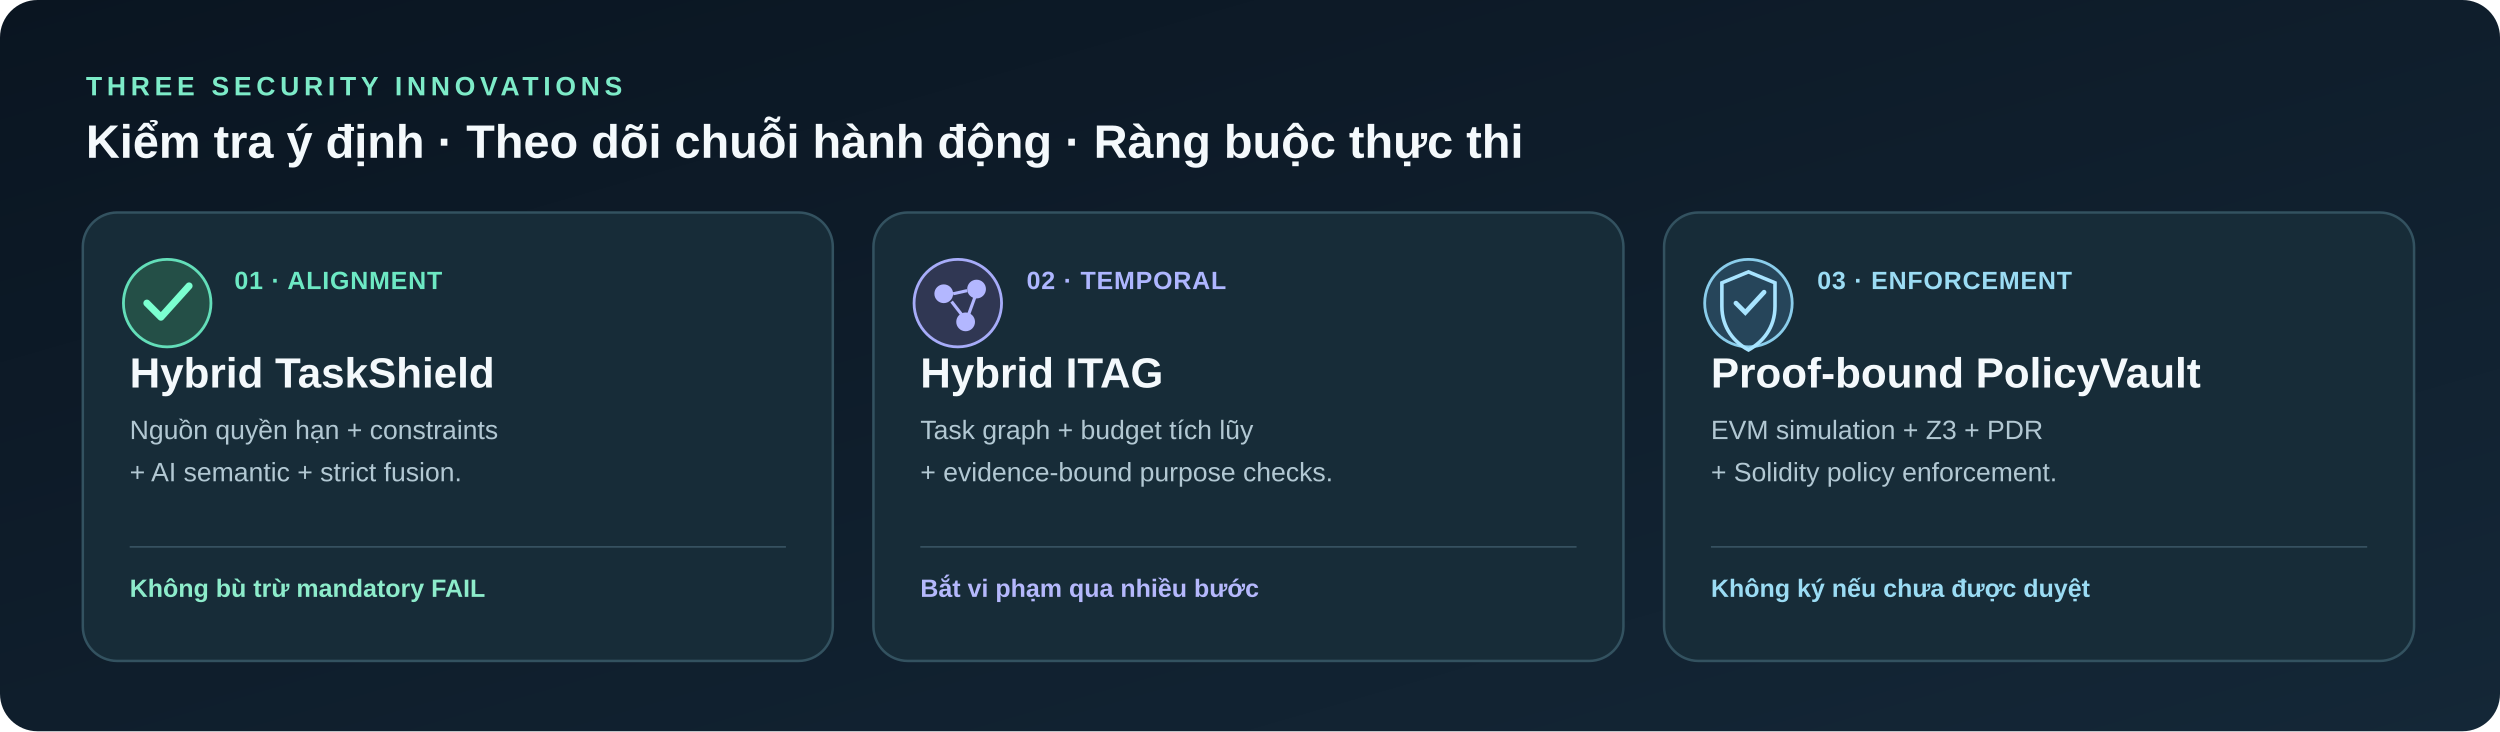
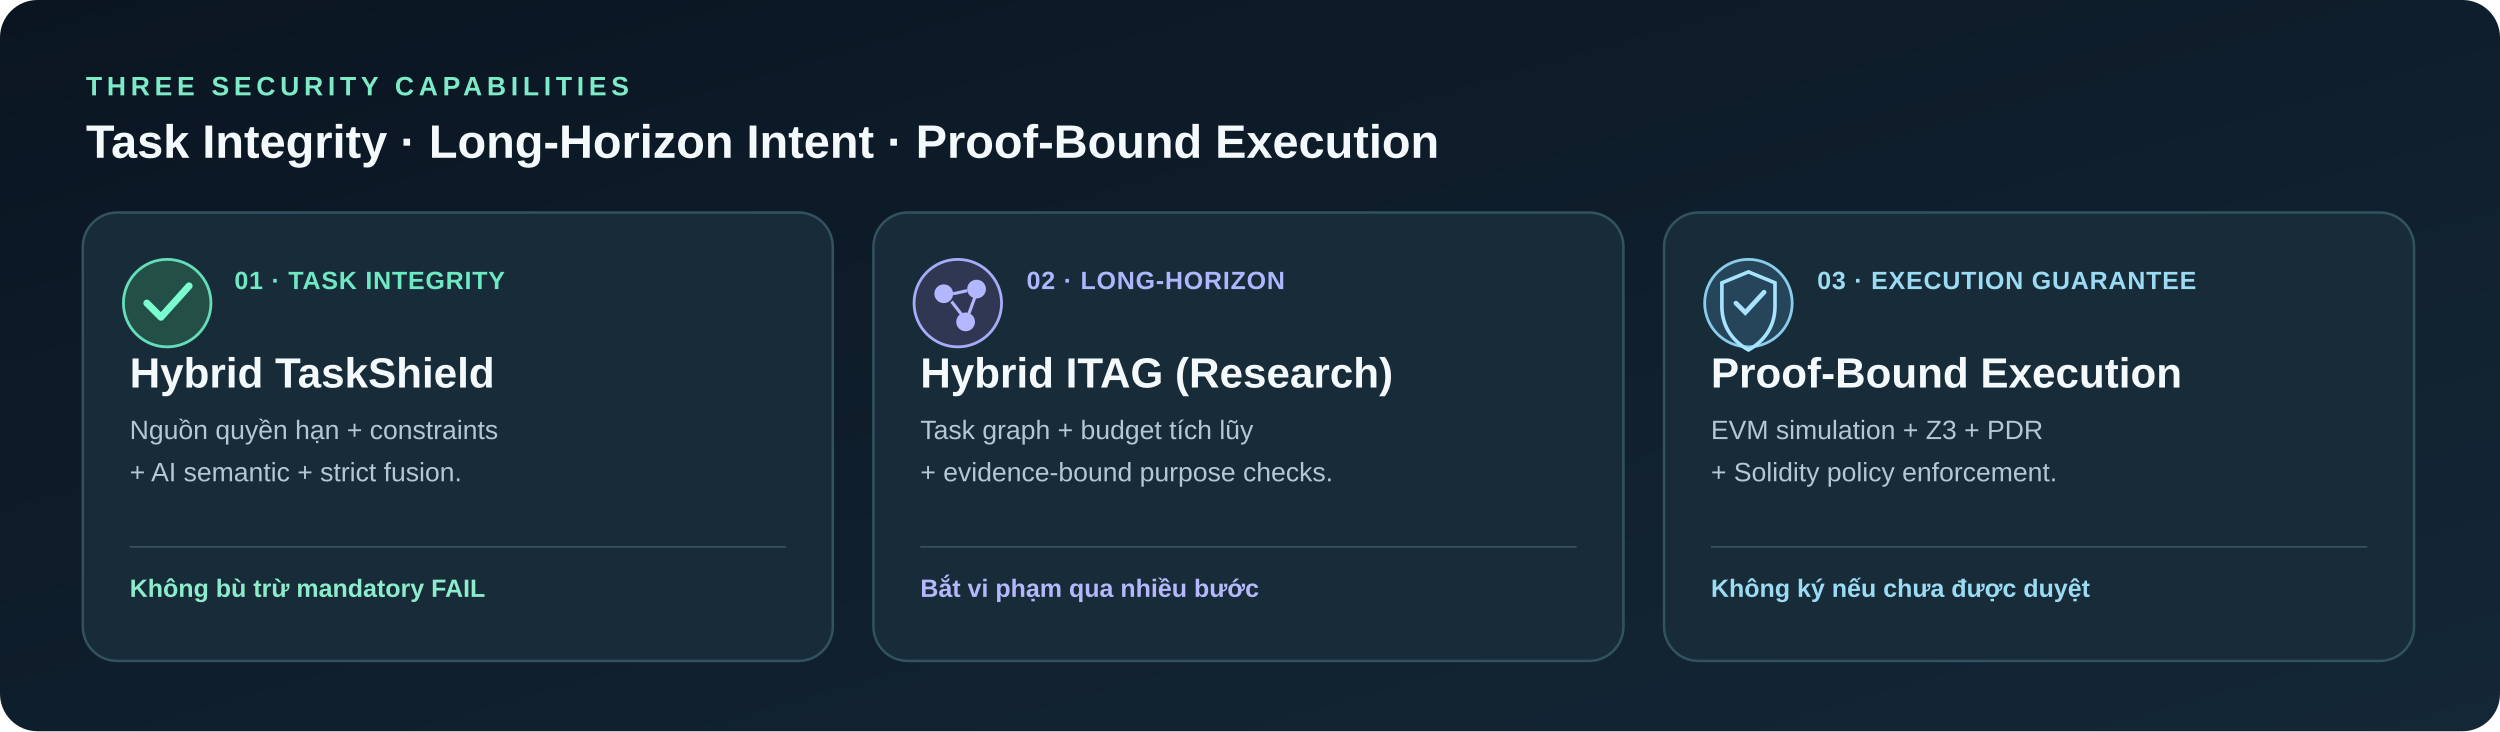
<svg xmlns="http://www.w3.org/2000/svg" viewBox="0 0 1600 468" role="img" aria-label="Ba đổi mới: Hybrid TaskShield, Intent-Aware Temporal Action Graph và Evidence-Bound PolicyVault">
  <defs>
    <linearGradient id="back" x1="0" y1="0" x2="1" y2="1">
      <stop stop-color="#0A1521" />
      <stop offset="1" stop-color="#142737" />
    </linearGradient>
    <linearGradient id="c1" x1="0" y1="0" x2="1" y2="1">
      <stop stop-color="#5BE8BB" />
      <stop offset="1" stop-color="#66BEDE" />
    </linearGradient>
  </defs>
  <rect width="1600" height="468" rx="24" fill="url(#back)" />
-   <text x="55" y="61" font-family="Arial,Helvetica,sans-serif" font-size="17" font-weight="700" letter-spacing="3" fill="#7DEBC8">THREE SECURITY INNOVATIONS</text>
-   <text x="55" y="101" font-family="Arial,Helvetica,sans-serif" font-size="30" font-weight="800" fill="#F4F9FC">Kiểm tra ý định · Theo dõi chuỗi hành động · Ràng buộc thực thi</text>
+   <text x="55" y="61" font-family="Arial,Helvetica,sans-serif" font-size="17" font-weight="700" letter-spacing="3" fill="#7DEBC8">THREE SECURITY CAPABILITIES</text>
+   <text x="55" y="101" font-family="Arial,Helvetica,sans-serif" font-size="30" font-weight="800" fill="#F4F9FC">Task Integrity · Long-Horizon Intent · Proof-Bound Execution</text>
  <g font-family="Arial,Helvetica,sans-serif">
    <rect x="53" y="136" width="480" height="287" rx="22" fill="#172C38" stroke="#335260" stroke-width="1.6" />
    <rect x="559" y="136" width="480" height="287" rx="22" fill="#172C38" stroke="#335260" stroke-width="1.6" />
    <rect x="1065" y="136" width="480" height="287" rx="22" fill="#172C38" stroke="#335260" stroke-width="1.6" />
    <circle cx="107" cy="194" r="28" fill="#244F47" stroke="#63DEB9" stroke-width="1.8" />
    <path d="M94 194l9 9 18-20" fill="none" stroke="#7BFFD0" stroke-width="4.5" stroke-linecap="round" stroke-linejoin="round" />
-     <text x="150" y="185" font-size="16" letter-spacing=".5" font-weight="700" fill="#6DE9C4">01 · ALIGNMENT</text>
+     <text x="150" y="185" font-size="16" letter-spacing=".5" font-weight="700" fill="#6DE9C4">01 · TASK INTEGRITY</text>
    <text x="83" y="248" font-size="27" font-weight="800" fill="#F4F9FC">Hybrid TaskShield</text>
    <text x="83" y="281" font-size="17" fill="#B2C8D3">Nguồn quyền hạn + constraints</text>
    <text x="83" y="308" font-size="17" fill="#B2C8D3">+ AI semantic + strict fusion.</text>
    <line x1="83" y1="350" x2="503" y2="350" stroke="#395564" />
    <text x="83" y="382" font-size="16" font-weight="700" fill="#8DECCB">Không bù trừ mandatory FAIL</text>
    <circle cx="613" cy="194" r="28" fill="#303753" stroke="#A7ACF9" stroke-width="1.8" />
    <circle cx="604" cy="188" r="6" fill="#B3B7FF" />
    <circle cx="625" cy="185" r="6" fill="#B3B7FF" />
    <circle cx="618" cy="206" r="6" fill="#B3B7FF" />
    <path d="M610 188l9-2m-10 7l7 9m8-12l-4 11" stroke="#B3B7FF" stroke-width="2" />
-     <text x="657" y="185" font-size="16" letter-spacing=".5" font-weight="700" fill="#AEB6FF">02 · TEMPORAL</text>
-     <text x="589" y="248" font-size="27" font-weight="800" fill="#F4F9FC">Hybrid ITAG</text>
+     <text x="657" y="185" font-size="16" letter-spacing=".5" font-weight="700" fill="#AEB6FF">02 · LONG-HORIZON</text>
+     <text x="589" y="248" font-size="27" font-weight="800" fill="#F4F9FC">Hybrid ITAG (Research)</text>
    <text x="589" y="281" font-size="17" fill="#B2C8D3">Task graph + budget tích lũy</text>
    <text x="589" y="308" font-size="17" fill="#B2C8D3">+ evidence-bound purpose checks.</text>
    <line x1="589" y1="350" x2="1009" y2="350" stroke="#395564" />
    <text x="589" y="382" font-size="16" font-weight="700" fill="#B5B8FC">Bắt vi phạm qua nhiều bước</text>
    <circle cx="1119" cy="194" r="28" fill="#26455A" stroke="#8ACDEB" stroke-width="1.8" />
    <path d="M1119 174l17 7v15c0 14-8 23-17 28-9-5-17-14-17-28v-15z" stroke="#A8E4FF" stroke-width="2.3" fill="none" />
    <path d="M1111 194l6 6 12-13" stroke="#A8E4FF" stroke-width="3" fill="none" stroke-linecap="round" />
-     <text x="1163" y="185" font-size="16" letter-spacing=".5" font-weight="700" fill="#9BDCF4">03 · ENFORCEMENT</text>
-     <text x="1095" y="248" font-size="27" font-weight="800" fill="#F4F9FC">Proof-bound PolicyVault</text>
+     <text x="1163" y="185" font-size="16" letter-spacing=".5" font-weight="700" fill="#9BDCF4">03 · EXECUTION GUARANTEE</text>
+     <text x="1095" y="248" font-size="27" font-weight="800" fill="#F4F9FC">Proof-Bound Execution</text>
    <text x="1095" y="281" font-size="17" fill="#B2C8D3">EVM simulation + Z3 + PDR</text>
    <text x="1095" y="308" font-size="17" fill="#B2C8D3">+ Solidity policy enforcement.</text>
    <line x1="1095" y1="350" x2="1515" y2="350" stroke="#395564" />
    <text x="1095" y="382" font-size="16" font-weight="700" fill="#9BDCF4">Không ký nếu chưa được duyệt</text>
  </g>
</svg>
